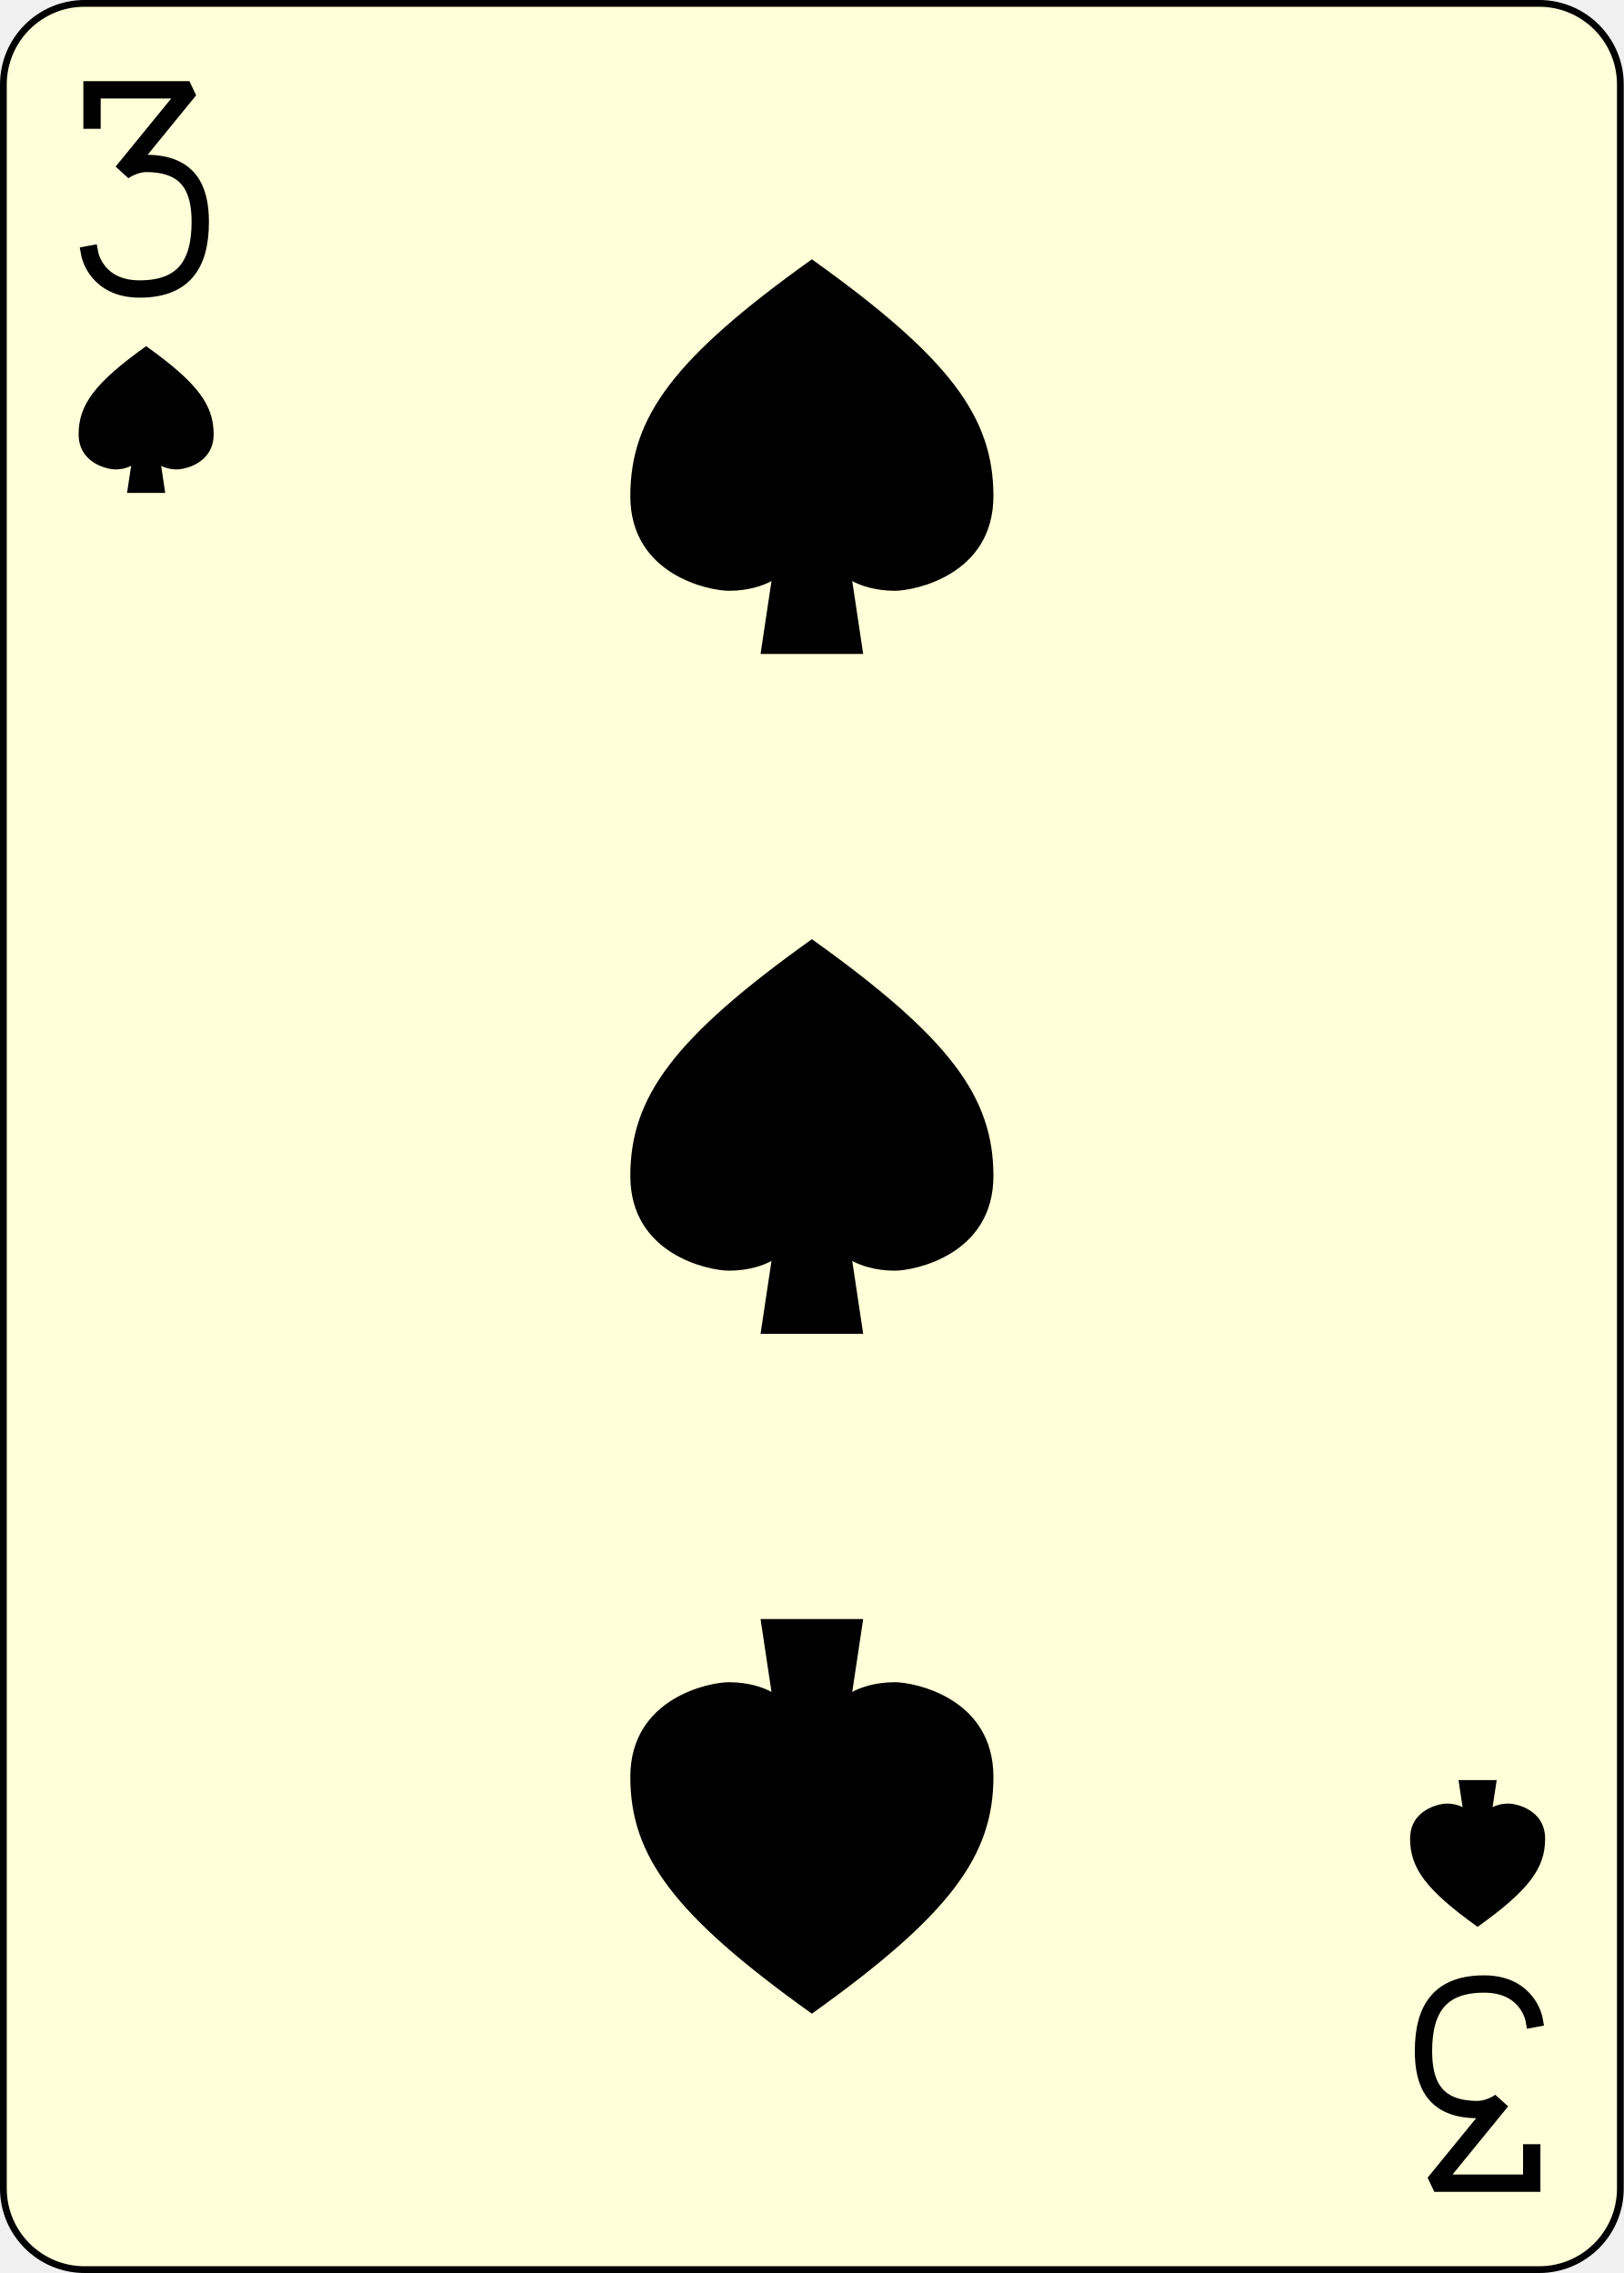
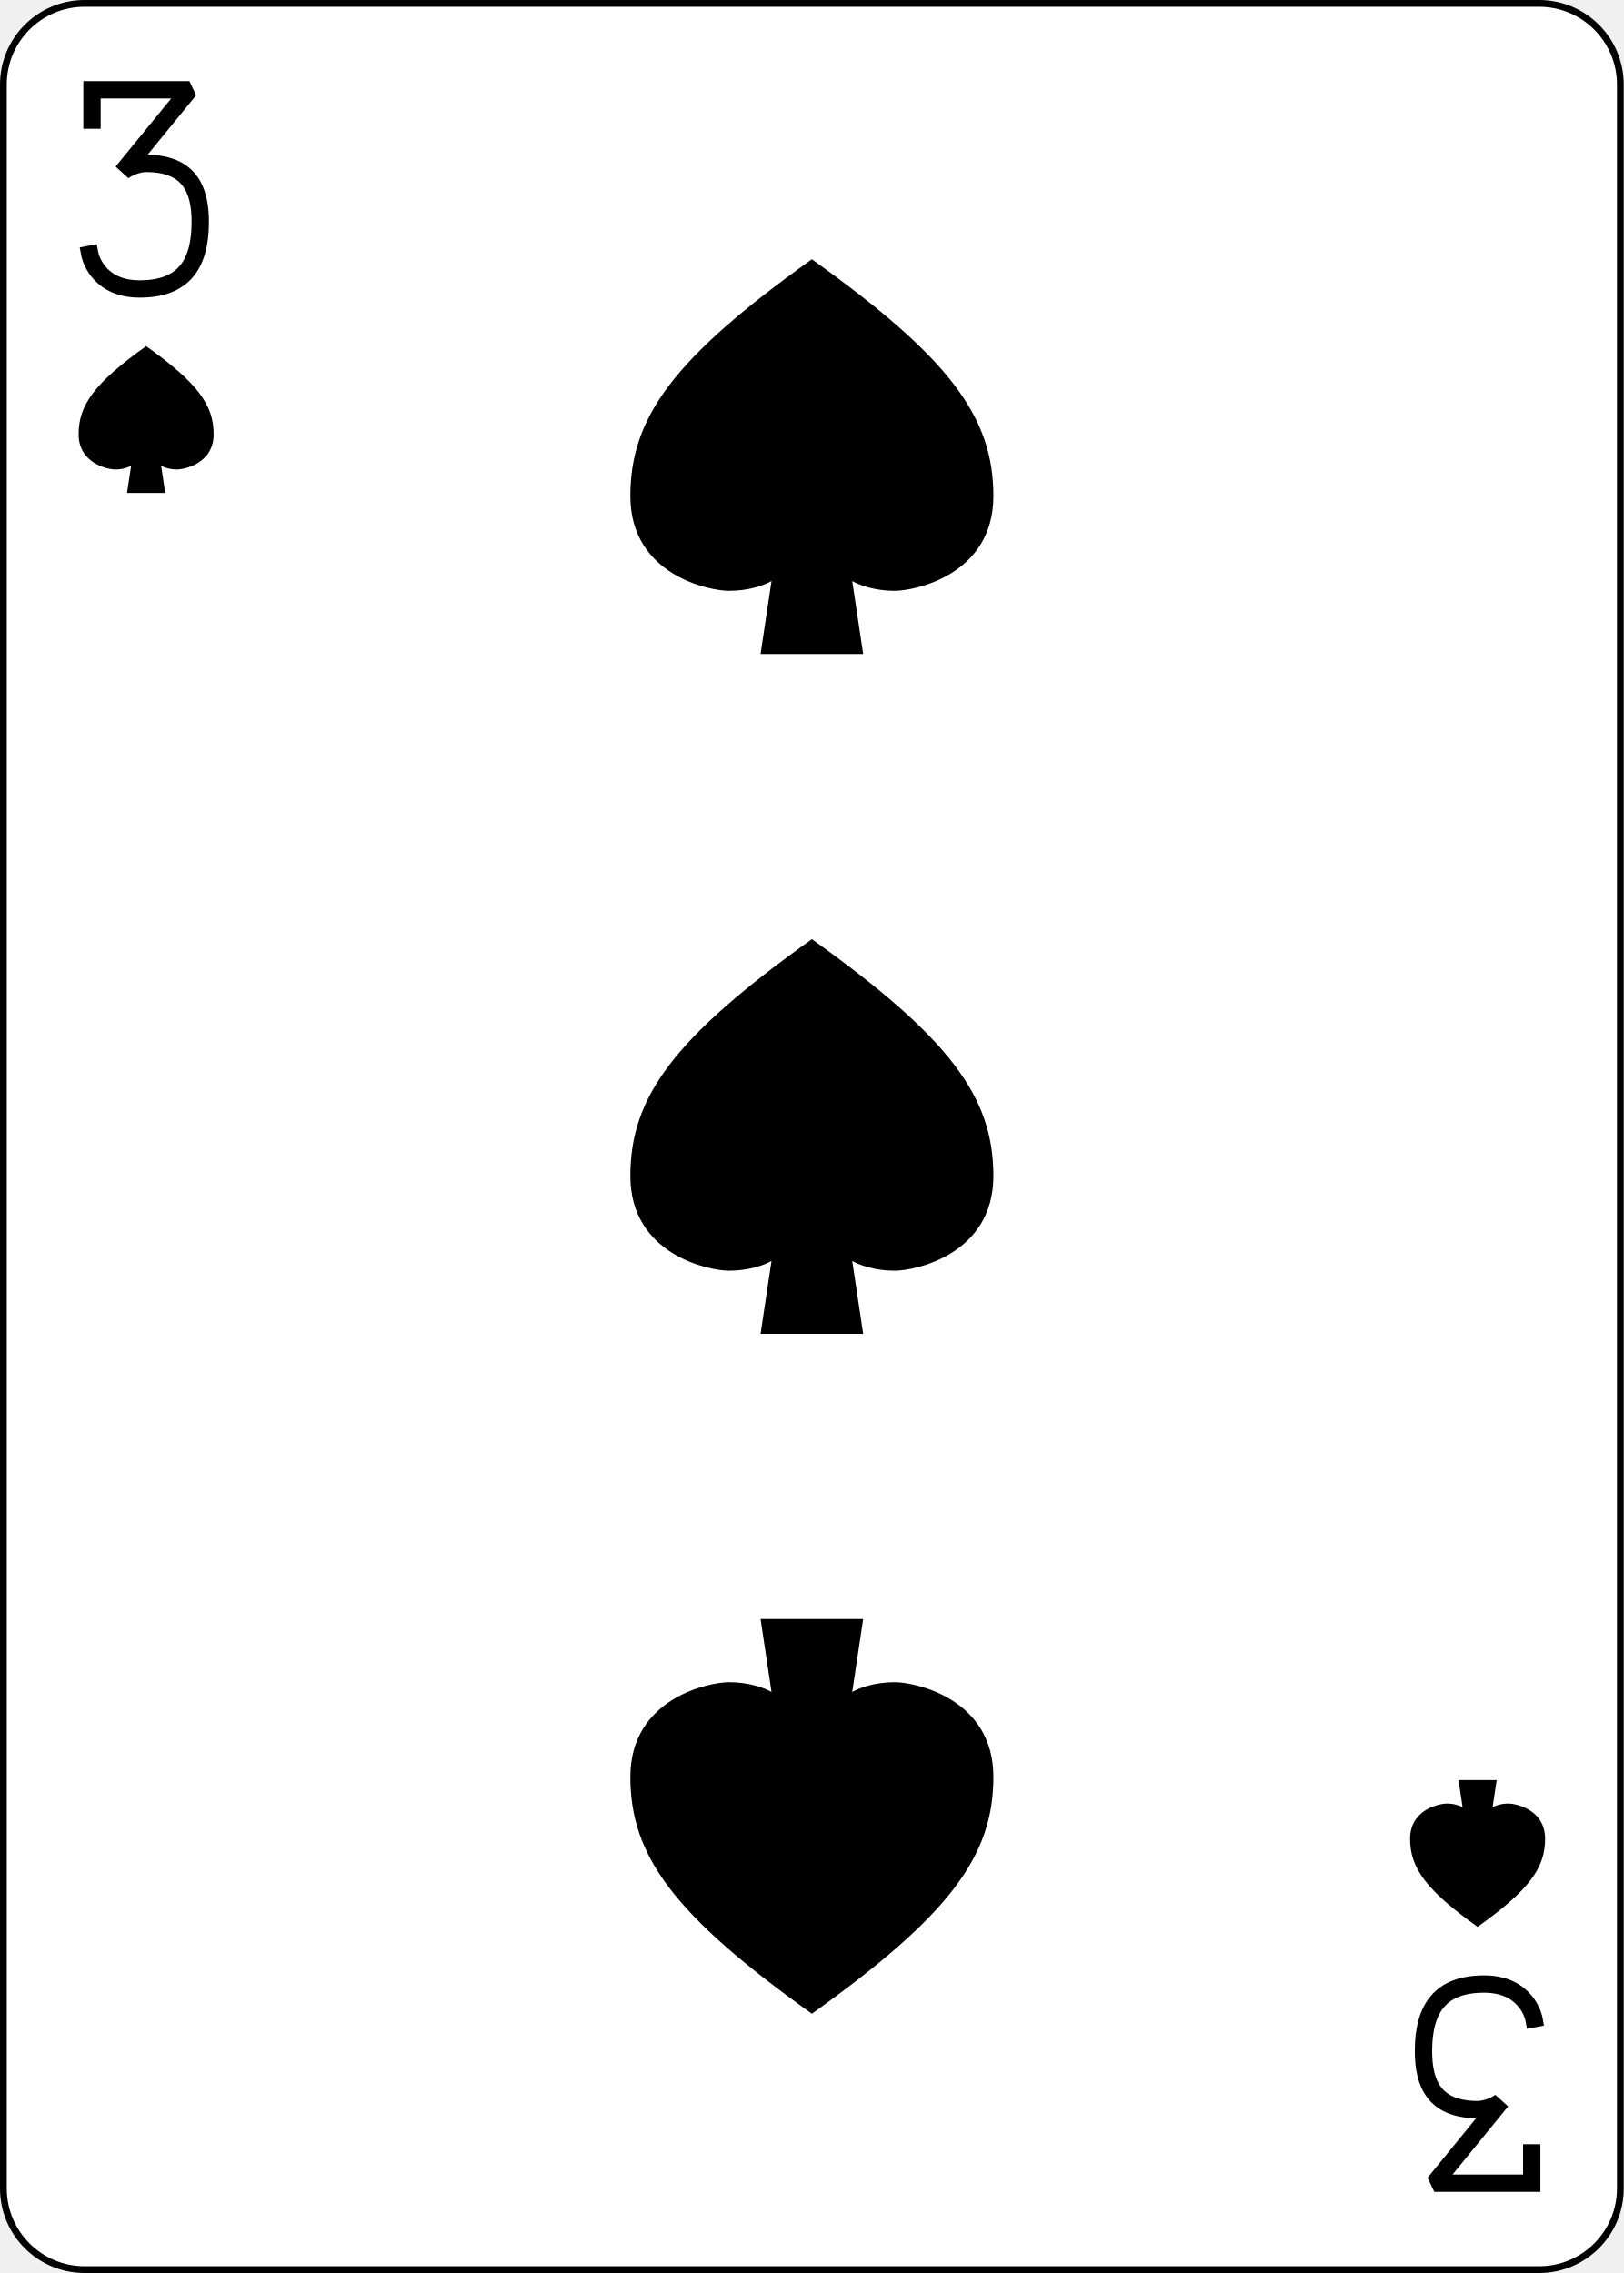
<svg xmlns="http://www.w3.org/2000/svg" xmlns:xlink="http://www.w3.org/1999/xlink" class="card" face="3S" height="3.5in" preserveAspectRatio="none" viewBox="-120 -168 240 336" width="2.5in">
  <defs>
    <symbol id="SS3" viewBox="-600 -600 1200 1200" preserveAspectRatio="xMinYMid">
      <path d="M0 -500C350 -250 460 -100 460 100C460 300 260 340 210 340C110 340 55 285 100 300L130 500L-130 500L-100 300C-55 285 -110 340 -210 340C-260 340 -460 300 -460 100C-460 -100 -350 -250 0 -500Z" fill="black" />
    </symbol>
    <symbol id="VS3" viewBox="-500 -500 1000 1000" preserveAspectRatio="xMinYMid">
      <path d="M-250 -320L-250 -460L200 -460L-110 -80C-100 -90 -50 -120 0 -120C200 -120 250 0 250 150C250 350 170 460 -30 460C-230 460 -260 300 -260 300" stroke="black" stroke-width="80" stroke-linecap="square" stroke-miterlimit="1.5" fill="none" />
    </symbol>
  </defs>
-   <rect width="239" height="335" x="-119.5" y="-167.5" rx="12" ry="12" fill="#ffffd9" stroke="black" />
+   <rect width="239" height="335" x="-119.5" y="-167.5" rx="12" ry="12" fill="white" stroke="black" />
  <use xlink:href="#VS3" height="32" width="32" x="-114.4" y="-156" />
  <use xlink:href="#SS3" height="26.032" width="26.032" x="-111.416" y="-119" />
  <use xlink:href="#SS3" height="70" width="70" x="-35" y="-135.501" />
  <use xlink:href="#SS3" height="70" width="70" x="-35" y="-35" />
  <g transform="rotate(180)">
    <use xlink:href="#VS3" height="32" width="32" x="-114.4" y="-156" />
    <use xlink:href="#SS3" height="26.032" width="26.032" x="-111.416" y="-119" />
    <use xlink:href="#SS3" height="70" width="70" x="-35" y="-135.501" />
  </g>
</svg>
